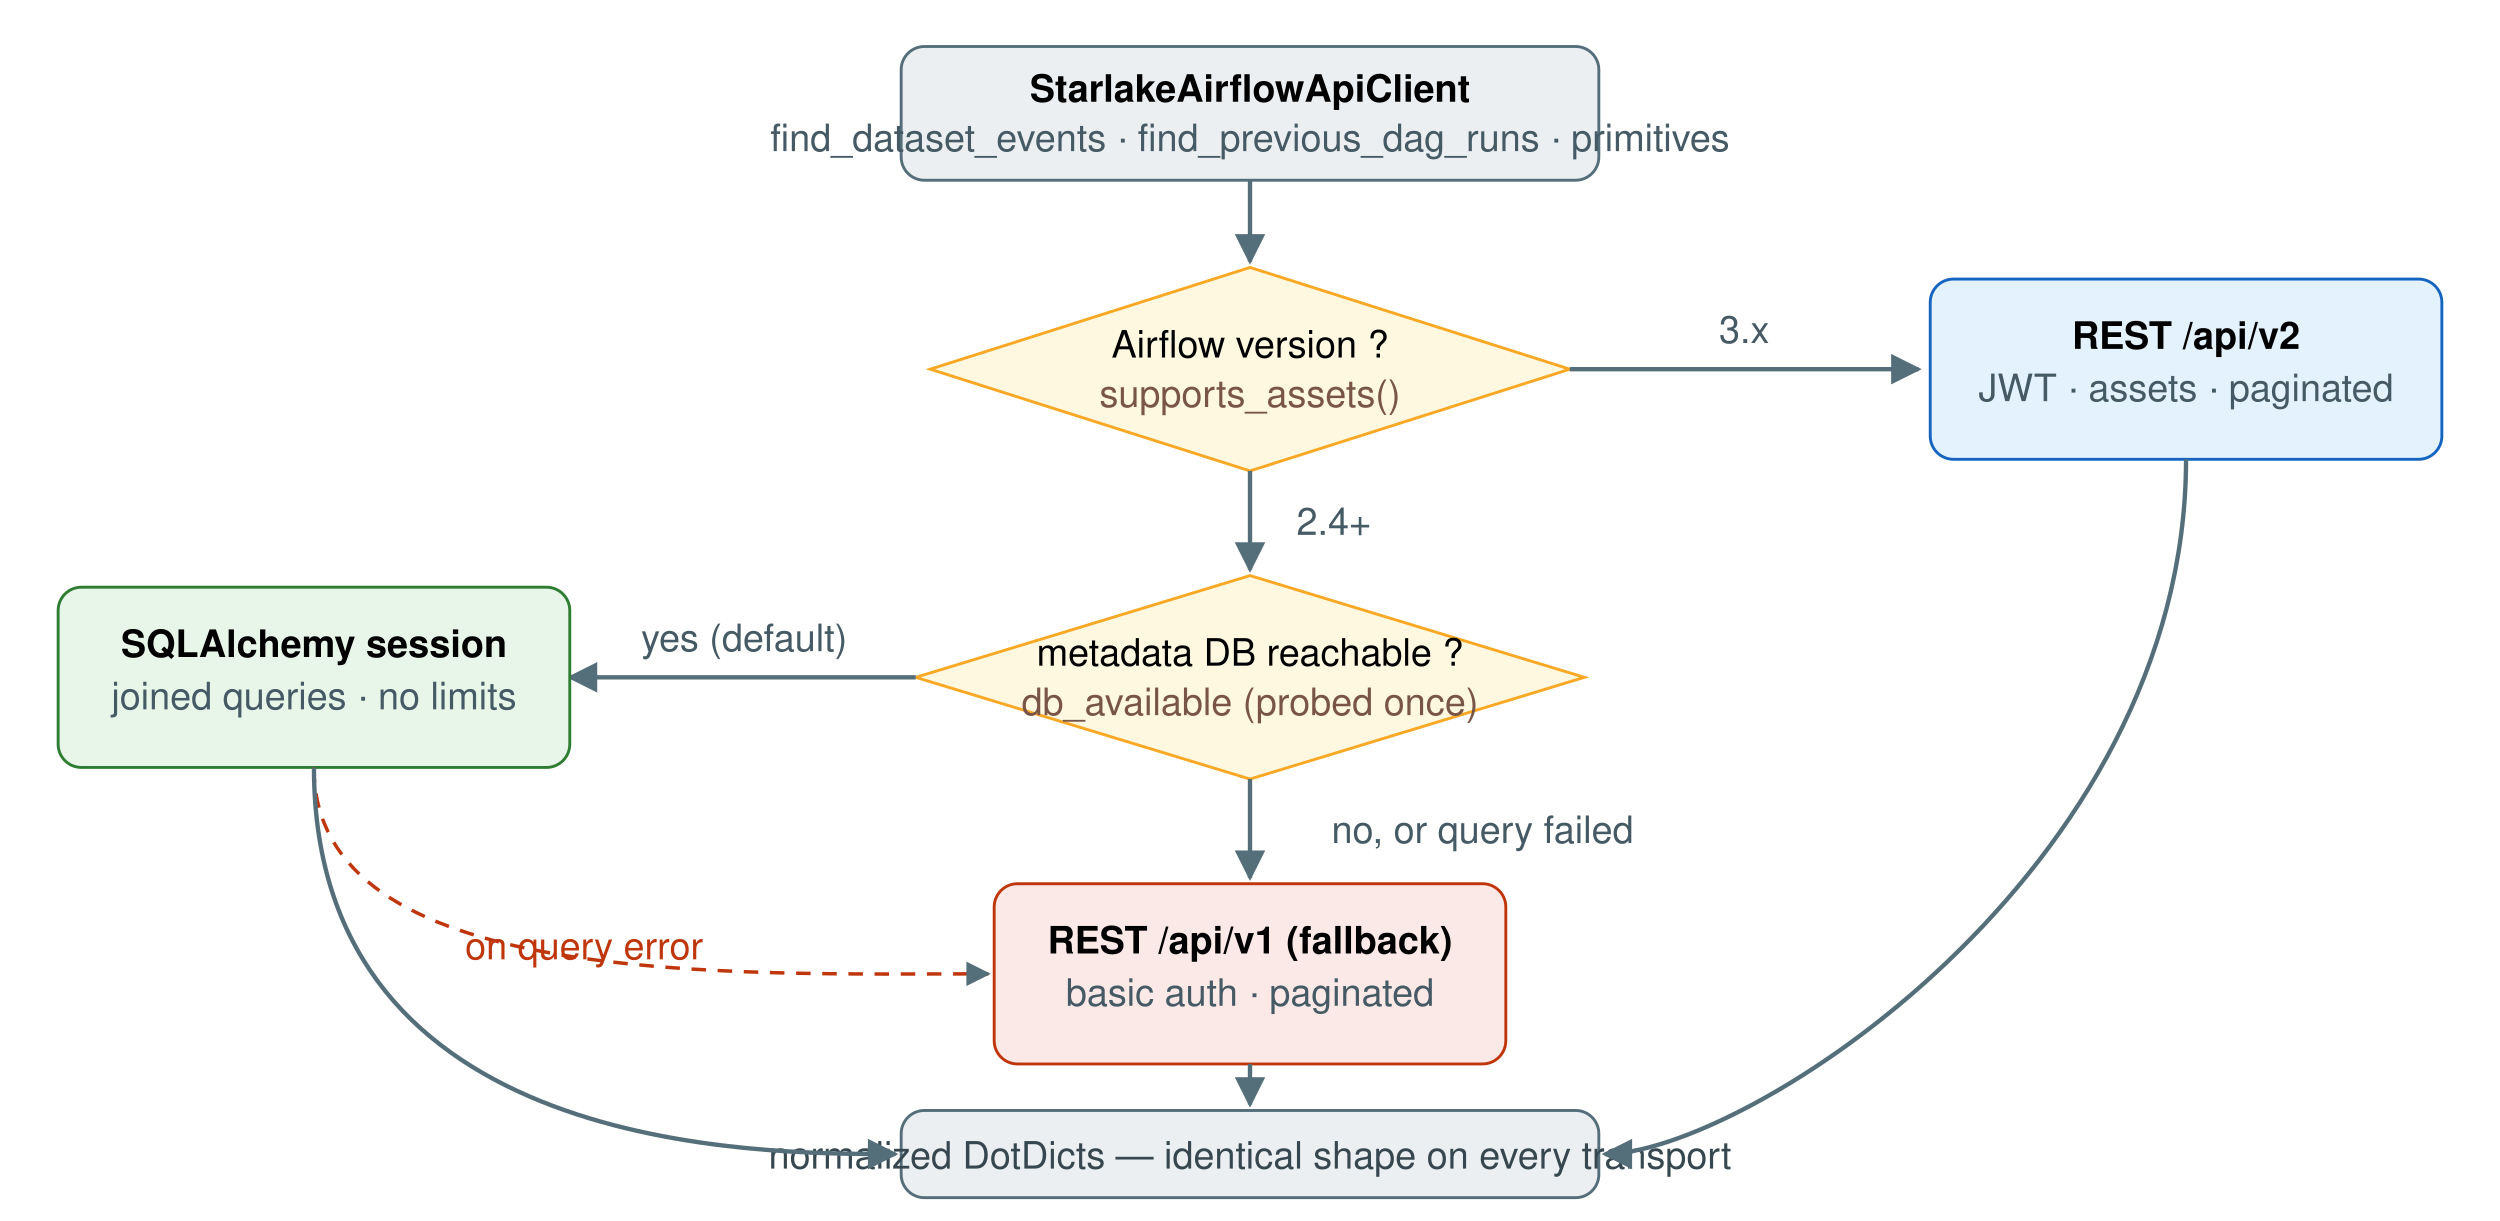
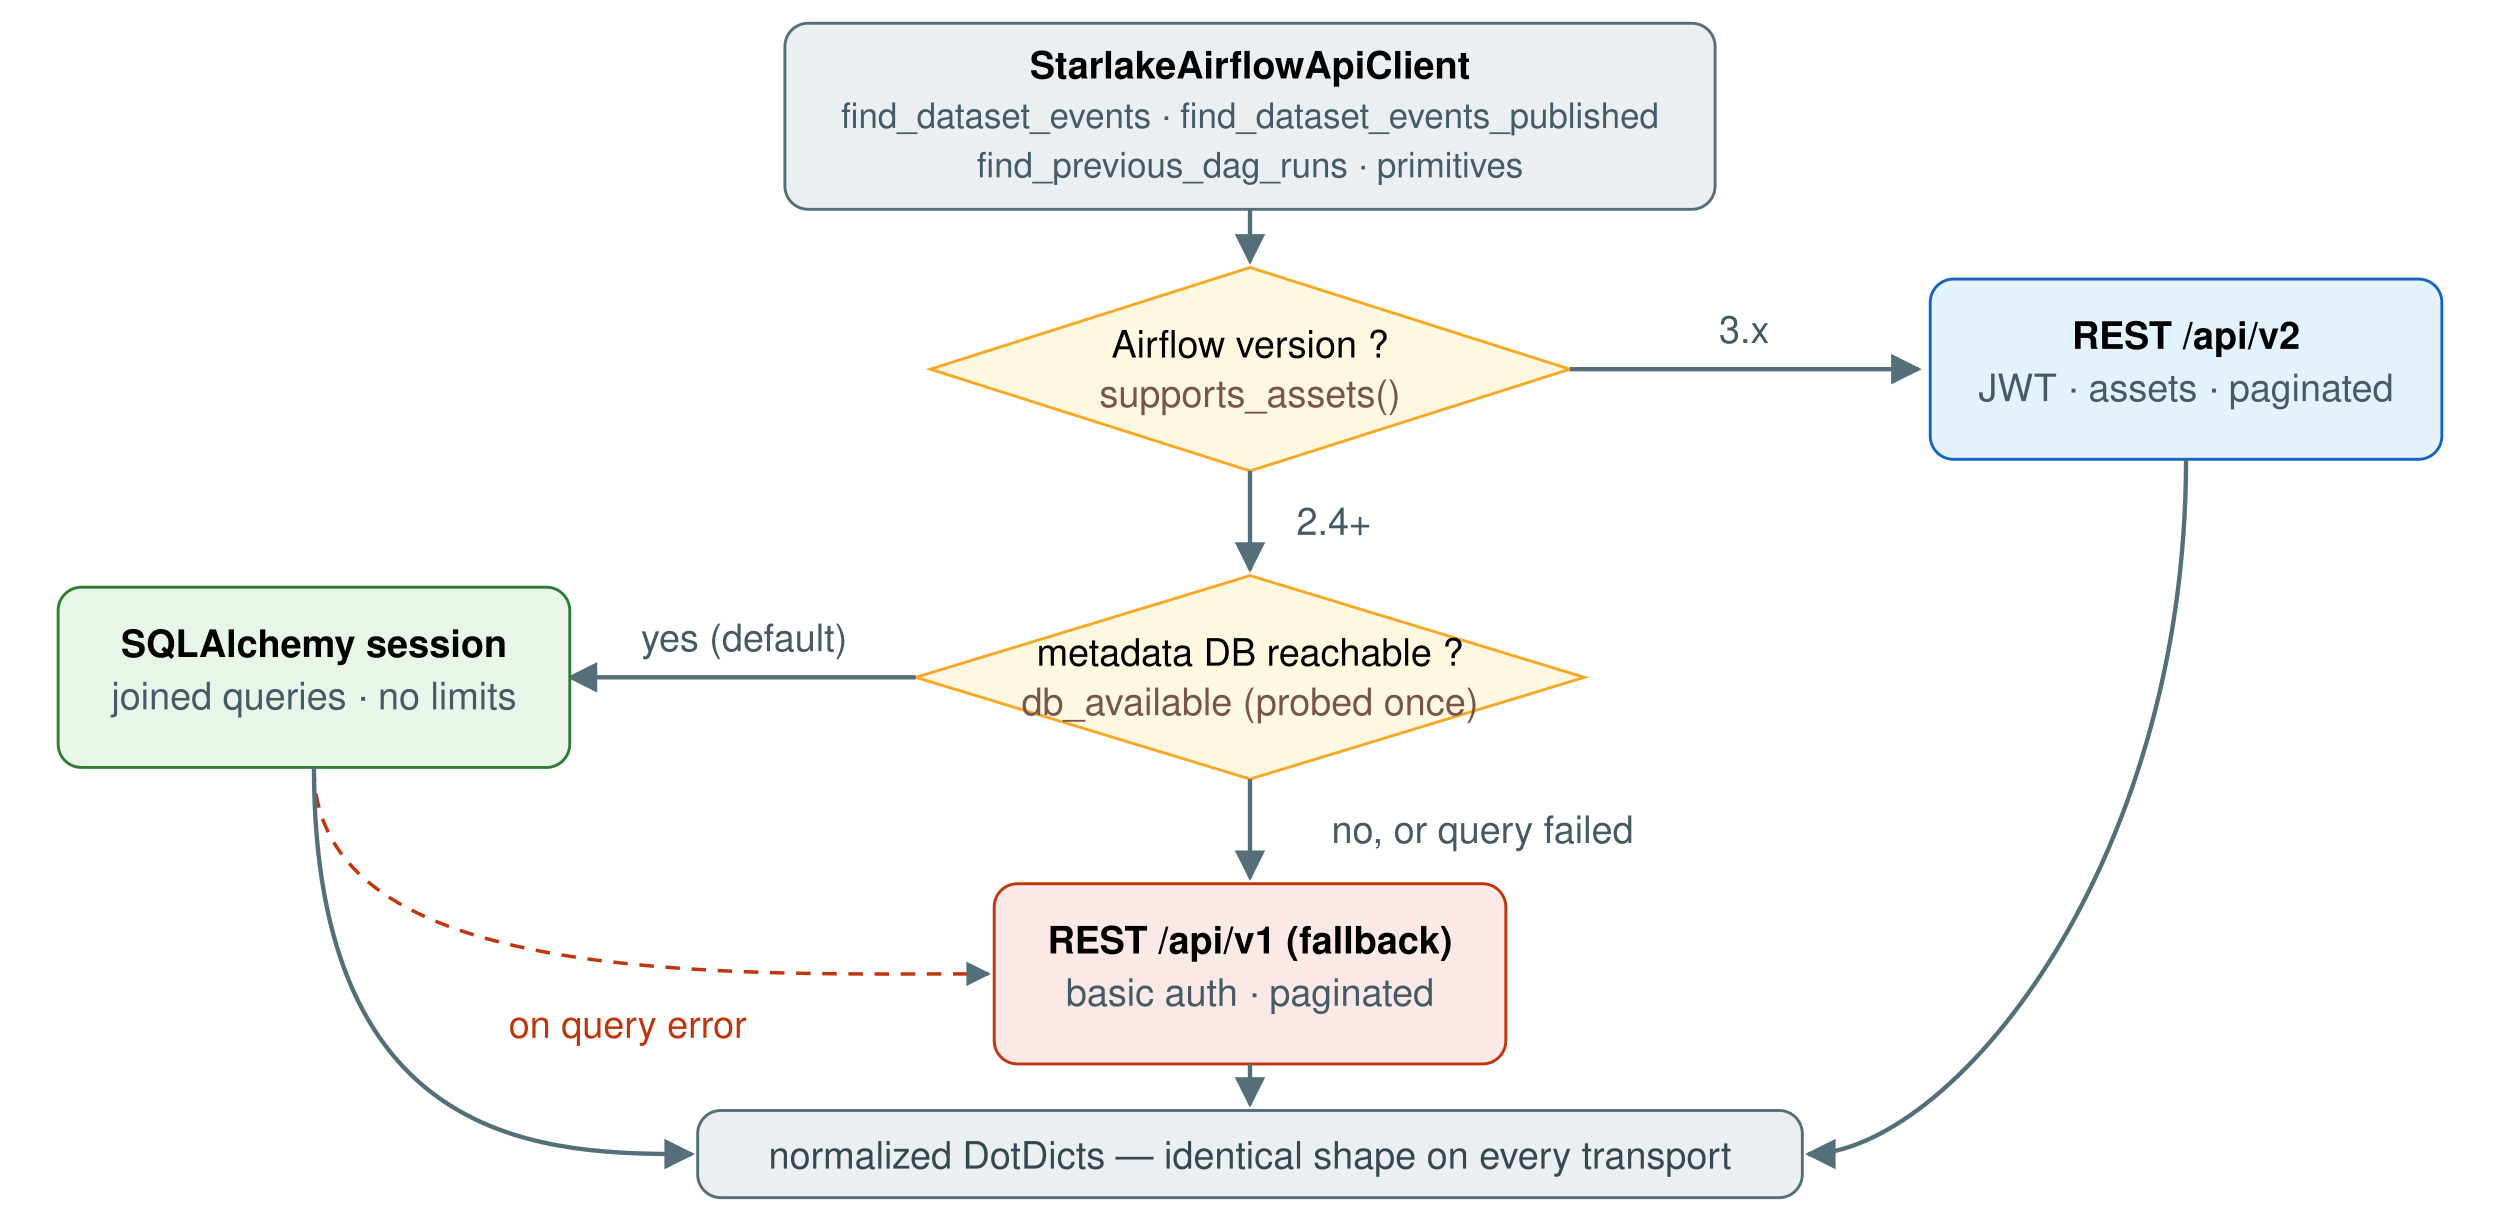
<svg xmlns="http://www.w3.org/2000/svg" width="860" height="420" viewBox="0 0 860 420" font-family="Helvetica, Arial, sans-serif" font-size="13">
  <defs>
    <marker id="arrow" viewBox="0 0 10 10" refX="9" refY="5" markerWidth="7" markerHeight="7" orient="auto-start-reverse">
      <path d="M 0 0 L 10 5 L 0 10 z" fill="#546e7a" />
    </marker>
  </defs>
-   <rect x="310" y="16" width="240" height="46" rx="8" fill="#eceff1" stroke="#546e7a" />
-   <text x="430" y="35" text-anchor="middle" font-weight="bold">StarlakeAirflowApiClient</text>
-   <text x="430" y="52" text-anchor="middle" fill="#455a64">find_dataset_events · find_previous_dag_runs · primitives</text>
+   <rect x="270" y="8" width="320" height="64" rx="8" fill="#eceff1" stroke="#546e7a" />
+   <text x="430" y="27" text-anchor="middle" font-weight="bold">StarlakeAirflowApiClient</text>
+   <text x="430" y="44" text-anchor="middle" fill="#455a64" font-size="12">find_dataset_events · find_dataset_events_published</text>
+   <text x="430" y="61" text-anchor="middle" fill="#455a64" font-size="12">find_previous_dag_runs · primitives</text>
  <polygon points="430,92 540,127 430,162 320,127" fill="#fff8e1" stroke="#f9a825" />
  <text x="430" y="123" text-anchor="middle">Airflow version ?</text>
  <text x="430" y="140" text-anchor="middle" fill="#795548">supports_assets()</text>
-   <line x1="430" y1="62" x2="430" y2="90" stroke="#546e7a" stroke-width="1.5" marker-end="url(#arrow)" />
+   <line x1="430" y1="72" x2="430" y2="90" stroke="#546e7a" stroke-width="1.5" marker-end="url(#arrow)" />
  <line x1="540" y1="127" x2="660" y2="127" stroke="#546e7a" stroke-width="1.5" marker-end="url(#arrow)" />
  <text x="600" y="118" text-anchor="middle" fill="#455a64">3.x</text>
  <rect x="664" y="96" width="176" height="62" rx="8" fill="#e3f2fd" stroke="#1565c0" />
  <text x="752" y="120" text-anchor="middle" font-weight="bold">REST /api/v2</text>
  <text x="752" y="138" text-anchor="middle" fill="#455a64">JWT · assets · paginated</text>
  <line x1="430" y1="162" x2="430" y2="196" stroke="#546e7a" stroke-width="1.5" marker-end="url(#arrow)" />
  <text x="446" y="184" fill="#455a64">2.4+</text>
  <polygon points="430,198 545,233 430,268 315,233" fill="#fff8e1" stroke="#f9a825" />
  <text x="430" y="229" text-anchor="middle">metadata DB reachable ?</text>
  <text x="430" y="246" text-anchor="middle" fill="#795548">db_available (probed once)</text>
  <line x1="315" y1="233" x2="196" y2="233" stroke="#546e7a" stroke-width="1.5" marker-end="url(#arrow)" />
  <text x="256" y="224" text-anchor="middle" fill="#455a64">yes (default)</text>
  <rect x="20" y="202" width="176" height="62" rx="8" fill="#e8f5e9" stroke="#2e7d32" />
  <text x="108" y="226" text-anchor="middle" font-weight="bold">SQLAlchemy session</text>
  <text x="108" y="244" text-anchor="middle" fill="#455a64">joined queries · no limits</text>
  <line x1="430" y1="268" x2="430" y2="302" stroke="#546e7a" stroke-width="1.5" marker-end="url(#arrow)" />
  <text x="510" y="290" text-anchor="middle" fill="#455a64">no, or query failed</text>
  <rect x="342" y="304" width="176" height="62" rx="8" fill="#fbe9e7" stroke="#bf360c" />
  <text x="430" y="328" text-anchor="middle" font-weight="bold">REST /api/v1 (fallback)</text>
  <text x="430" y="346" text-anchor="middle" fill="#455a64">basic auth · paginated</text>
  <path d="M 108 264 C 108 340, 250 335, 340 335" fill="none" stroke="#bf360c" stroke-width="1.2" stroke-dasharray="5,4" marker-end="url(#arrow)" />
-   <text x="160" y="330" fill="#bf360c">on query error</text>
-   <rect x="310" y="382" width="240" height="30" rx="8" fill="#eceff1" stroke="#546e7a" />
+   <text x="175" y="357" fill="#bf360c">on query error</text>
+   <rect x="240" y="382" width="380" height="30" rx="8" fill="#eceff1" stroke="#546e7a" />
  <text x="430" y="402" text-anchor="middle" fill="#37474f">normalized DotDicts — identical shape on every transport</text>
  <line x1="430" y1="366" x2="430" y2="380" stroke="#546e7a" stroke-width="1.5" marker-end="url(#arrow)" />
-   <path d="M 752 158 C 752 300, 600 397, 552 397" fill="none" stroke="#546e7a" stroke-width="1.5" marker-end="url(#arrow)" />
-   <path d="M 108 264 C 108 397, 260 397, 308 397" fill="none" stroke="#546e7a" stroke-width="1.5" marker-end="url(#arrow)" />
+   <path d="M 752 158 C 752 300, 670 397, 622 397" fill="none" stroke="#546e7a" stroke-width="1.5" marker-end="url(#arrow)" />
+   <path d="M 108 264 C 108 397, 190 397, 238 397" fill="none" stroke="#546e7a" stroke-width="1.5" marker-end="url(#arrow)" />
</svg>
